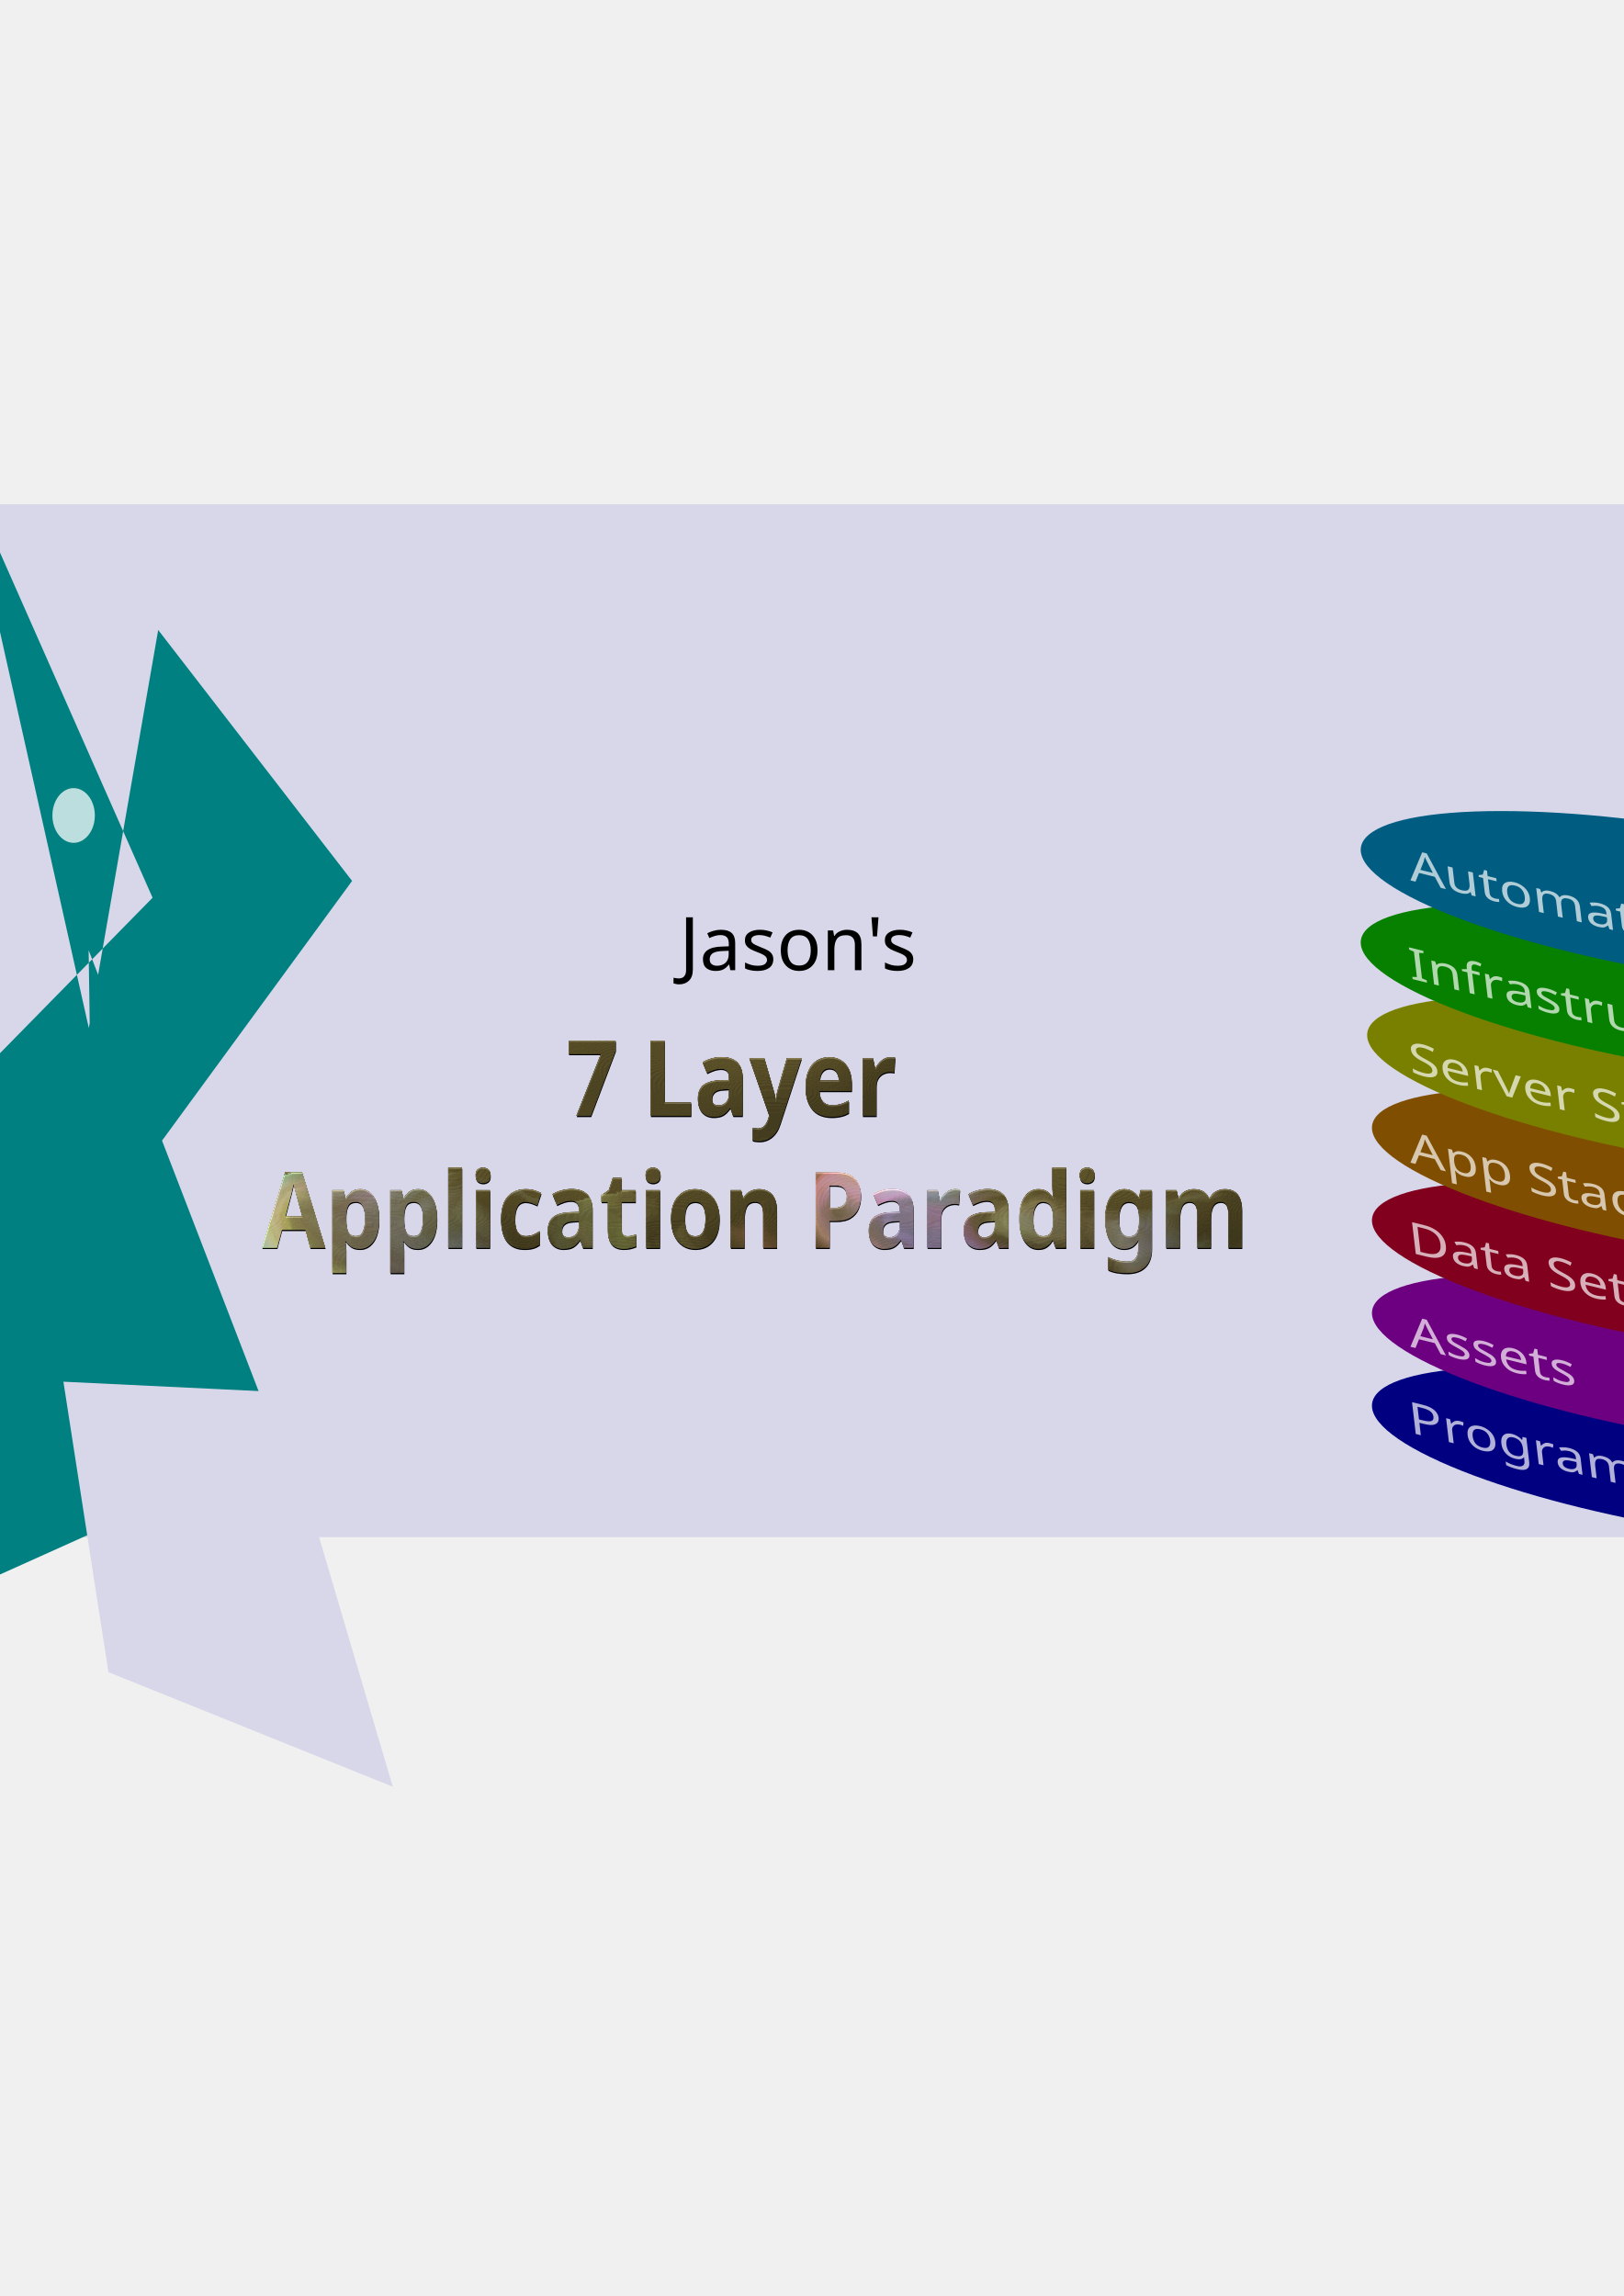
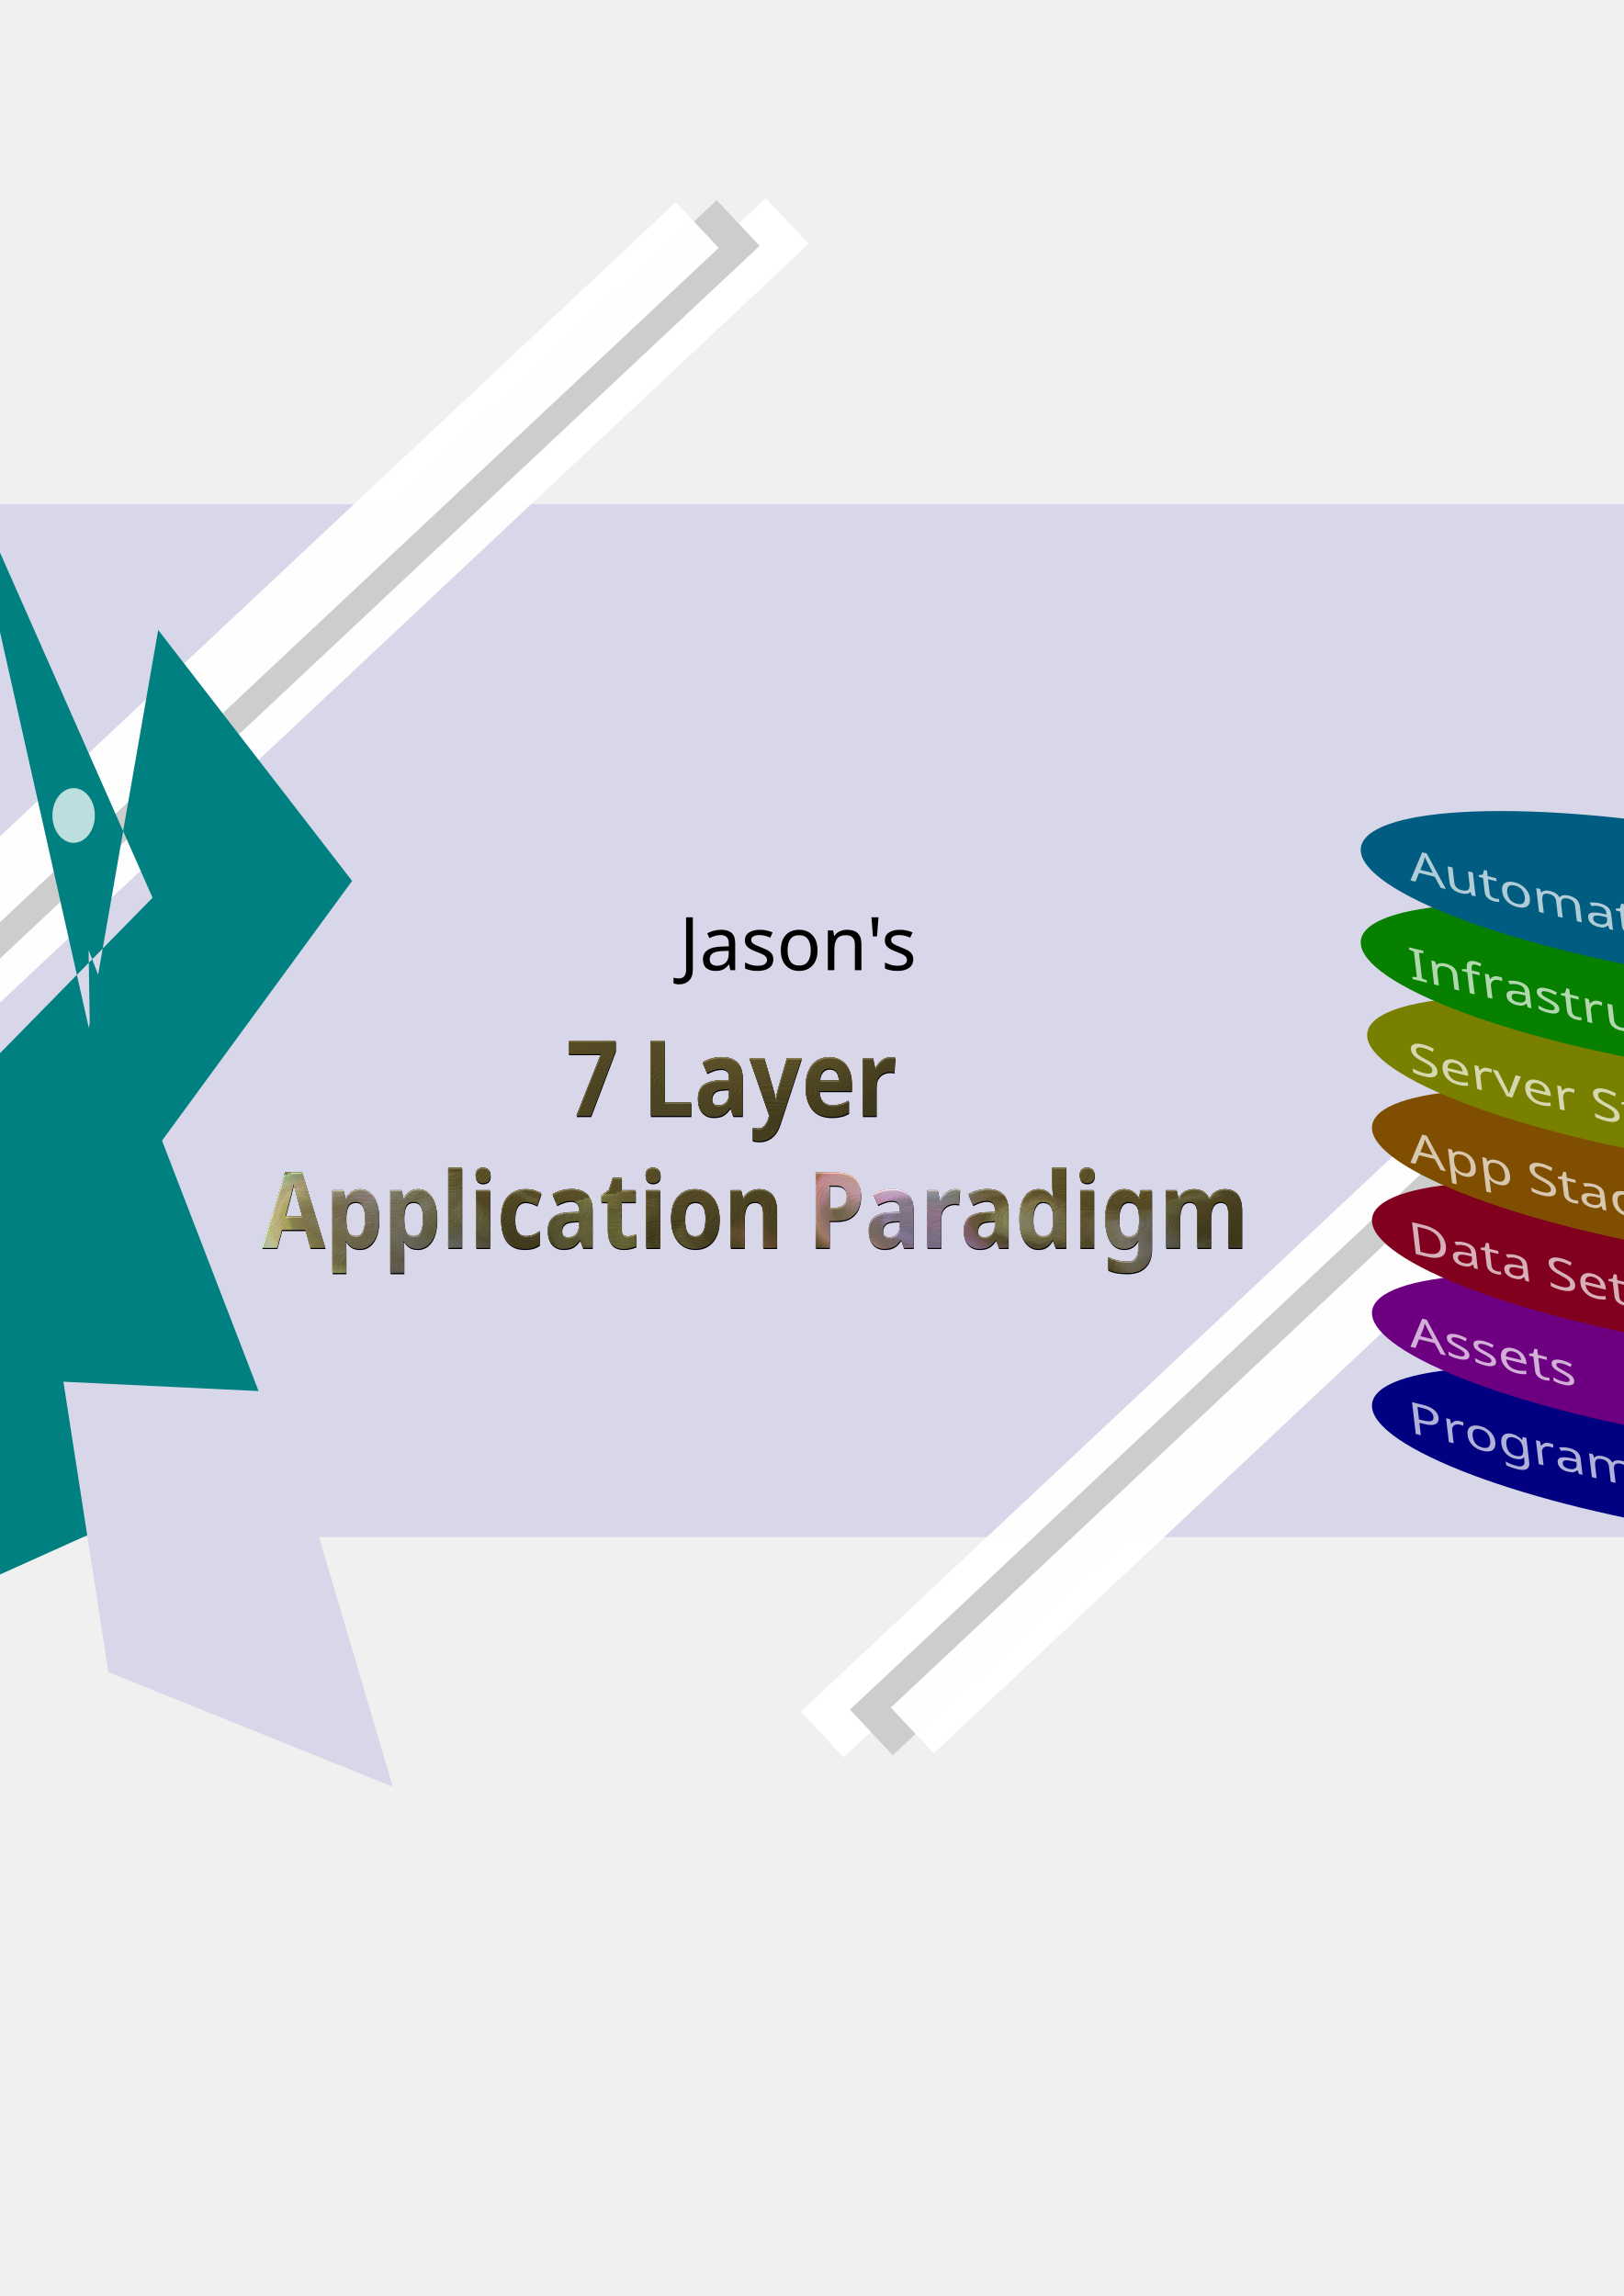
<svg xmlns="http://www.w3.org/2000/svg" xmlns:ns1="http://www.openswatchbook.org/uri/2009/osb" xmlns:xlink="http://www.w3.org/1999/xlink" width="210mm" height="297mm" viewBox="0 0 210 297" version="1.1" id="svg8">
  <defs id="defs2">
    <linearGradient id="linearGradient4101" ns1:paint="solid">
      <stop style="stop-color:#000000;stop-opacity:1;" offset="0" id="stop4099" />
    </linearGradient>
    <linearGradient id="linearGradient5654" ns1:paint="solid">
      <stop style="stop-color:#ffffff;stop-opacity:0.688;" offset="0" id="stop5652" />
    </linearGradient>
    <filter width="1.5" x="-0.25" height="1.5" y="-0.25" style="color-interpolation-filters:sRGB;" id="filter3714">
      <feGaussianBlur result="result8" stdDeviation="3" id="feGaussianBlur3688" />
      <feTurbulence baseFrequency="0.03 0.03" numOctaves="8" type="fractalNoise" result="result7" seed="77" id="feTurbulence3690" />
      <feColorMatrix values="1 0 0 0 0 0 1 0 0 0 0 0 1 0 0 0 0 0 1.6 -0.6 " result="result5" id="feColorMatrix3692" />
      <feComposite in2="result8" operator="in" in="result7" result="result6" id="feComposite3694" />
      <feDisplacementMap in2="result6" result="result4" scale="60" yChannelSelector="A" xChannelSelector="A" in="result5" id="feDisplacementMap3696" />
      <feConvolveMatrix order="3 3" kernelMatrix="2 0 0 0 4 0 0 0 -2 " targetX="2" targetY="2" divisor="2" result="result9" id="feConvolveMatrix3698" />
      <feComposite in2="SourceGraphic" operator="atop" in="result9" result="result10" id="feComposite3700" />
      <feBlend in2="result10" mode="darken" result="fbSourceGraphic" id="feBlend3702" />
      <feGaussianBlur result="result0" in="fbSourceGraphic" stdDeviation="5" id="feGaussianBlur3704" />
      <feSpecularLighting specularExponent="25" specularConstant="1" surfaceScale="5" lighting-color="rgb(242,215,108)" result="result1" in="result0" id="feSpecularLighting3708">
        <feDistantLight azimuth="235" elevation="60" id="feDistantLight3706" />
      </feSpecularLighting>
      <feComposite operator="in" result="result2" in="result1" in2="fbSourceGraphic" id="feComposite3710" />
      <feComposite k3="1" k2="1" operator="arithmetic" result="result4" in="fbSourceGraphic" in2="result2" id="feComposite3712" />
    </filter>
    <filter width="1.5" x="-0.25" height="1.5" y="-0.25" style="color-interpolation-filters:sRGB;" id="filter2033">
      <feGaussianBlur result="result8" stdDeviation="3" id="feGaussianBlur2007" />
      <feTurbulence baseFrequency="0.03 0.03" numOctaves="8" type="fractalNoise" result="result7" seed="77" id="feTurbulence2009" />
      <feColorMatrix values="1 0 0 0 0 0 1 0 0 0 0 0 1 0 0 0 0 0 1.6 -0.6 " result="result5" id="feColorMatrix2011" />
      <feComposite in2="result8" operator="in" in="result7" result="result6" id="feComposite2013" />
      <feDisplacementMap in2="result6" result="result4" scale="60" yChannelSelector="A" xChannelSelector="A" in="result5" id="feDisplacementMap2015" />
      <feConvolveMatrix order="3 3" kernelMatrix="2 0 0 0 4 0 0 0 -2 " targetX="2" targetY="2" divisor="2" result="result9" id="feConvolveMatrix2017" />
      <feComposite in2="SourceGraphic" operator="atop" in="result9" result="result10" id="feComposite2019" />
      <feBlend in2="result10" mode="darken" result="fbSourceGraphic" id="feBlend2021" />
      <feGaussianBlur result="result0" in="fbSourceGraphic" stdDeviation="5" id="feGaussianBlur2023" />
      <feSpecularLighting specularExponent="25" specularConstant="1" surfaceScale="5" lighting-color="rgb(242,215,108)" result="result1" in="result0" id="feSpecularLighting2027">
        <feDistantLight azimuth="235" elevation="60" id="feDistantLight2025" />
      </feSpecularLighting>
      <feComposite operator="in" result="result2" in="result1" in2="fbSourceGraphic" id="feComposite2029" />
      <feComposite k3="1" k2="1" operator="arithmetic" result="result4" in="fbSourceGraphic" in2="result2" id="feComposite2031" />
    </filter>
    <filter style="color-interpolation-filters:sRGB" id="filter4009" x="-0.136" width="1.272" y="-0.744" height="2.489">
      <feGaussianBlur stdDeviation="8.654" id="feGaussianBlur4011" />
    </filter>
    <linearGradient xlink:href="#linearGradient5654" id="linearGradient4073" gradientUnits="userSpaceOnUse" x1="122.028" y1="135.126" x2="171.582" y2="135.126" />
  </defs>
  <g id="layer1" style="display:inline">
    <rect style="fill:#d7d7e9;fill-opacity:1;stroke-width:0.246" id="rect5604" width="285.75" height="133.615" x="-30.427" y="65.225" />
    <rect id="rect3792" width="222.448" height="109.447" x="-4.677" y="60.894" style="fill:none;fill-opacity:1;stroke-width:0.265" />
+     <g id="g4126">
+       <rect transform="rotate(46.82007)" y="-54.694" x="86.467" height="224.648" width="8.101" id="rect4107" style="opacity:0.97;fill:#ffffff;fill-opacity:1;stroke:none;stroke-width:0.312;stroke-opacity:1" />
+       <rect style="opacity:0.97;fill:#cccccc;fill-opacity:1;stroke:none;stroke-width:0.312;stroke-opacity:1" id="rect4109" width="8.101" height="224.648" x="82.314" y="-49.882" transform="rotate(46.82007)" />
+       <rect style="opacity:0.97;fill:#ffffff;fill-opacity:1;stroke:none;stroke-width:0.312;stroke-opacity:1" id="rect4111" width="8.101" height="224.648" x="78.886" y="-45.843" transform="rotate(46.82007)" />
+     </g>
    <g id="g5541" transform="matrix(1.956497,0,0,2.101839,-94.31229,-104.2965)" style="stroke:none;stroke-opacity:1">
      <path transform="matrix(0.6253211,0,0,0.9795797,21.28315,15.53329)" d="m 52.872,112.396 -0.45,-17.899 20.294,31.29 -44.443,11.883 2.838,-33.226 -11.623,-17.321 -5.127,21.011 24.678,-0.042 1.446,-5.568 18.696,-11.324 -19.951,-26.826 13.213,35.016 7.333,-25.011 20.497,15.766 z" id="path4613" style="fill:#008080;stroke-width:0.265;stroke:none;stroke-opacity:1" />
      <ellipse ry="1.684" rx="1.403" cy="99.809" cx="53.072" id="path5537" style="fill:#ffffff;fill-opacity:0.742;stroke-width:0.265;stroke:none;stroke-opacity:1" />
    </g>
    <text id="text3686" y="125.504" x="87.86" style="font-style:normal;font-variant:normal;font-weight:normal;font-stretch:normal;font-size:12.788px;line-height:7.493px;font-family:Comfortaa;-inkscape-font-specification:'Comfortaa, Normal';font-variant-ligatures:normal;font-variant-caps:normal;font-variant-numeric:normal;font-feature-settings:normal;text-align:start;letter-spacing:0px;word-spacing:0px;writing-mode:lr-tb;text-anchor:start;fill:#000000;fill-opacity:1;stroke:none;stroke-width:0.3" xml:space="preserve">
      <tspan style="font-style:normal;font-variant:normal;font-weight:normal;font-stretch:normal;font-size:9.591px;font-family:Comfortaa;-inkscape-font-specification:'Comfortaa, Normal';font-variant-ligatures:normal;font-variant-caps:normal;font-variant-numeric:normal;font-feature-settings:normal;text-align:start;writing-mode:lr-tb;text-anchor:start;stroke-width:0.3" y="125.504" x="87.86" id="tspan3684">Jason's</tspan>
    </text>
+     <g id="g4134" transform="rotate(-180,104.0846,126.4731)">
+       <rect style="opacity:0.97;fill:#ffffff;fill-opacity:1;stroke:none;stroke-width:0.312;stroke-opacity:1" id="rect4128" width="8.101" height="224.648" x="86.467" y="-54.694" transform="rotate(46.82007)" />
+       <rect transform="rotate(46.82007)" y="-49.882" x="82.314" height="224.648" width="8.101" id="rect4130" style="opacity:0.97;fill:#cccccc;fill-opacity:1;stroke:none;stroke-width:0.312;stroke-opacity:1" />
+       <rect transform="rotate(46.82007)" y="-45.843" x="78.886" height="224.648" width="8.101" id="rect4132" style="opacity:0.97;fill:#ffffff;fill-opacity:1;stroke:none;stroke-width:0.312;stroke-opacity:1" />
+     </g>
    <g id="g5739" transform="translate(30.1625,26.45834)">
      <g transform="translate(28.575,5.027083)" id="g5602">
        <ellipse style="fill:#000080;fill-opacity:1;stroke-width:0.182" id="path5581" cx="163.002" cy="359.976" rx="34.68" ry="26.769" transform="matrix(-1,0,0.8998763,0.4361451,0,0)" />
        <ellipse transform="matrix(-1,0,0.8998763,0.4361451,0,0)" ry="26.769" rx="34.68" cy="332.501" cx="138.277" id="ellipse5583" style="fill:#6d0080;fill-opacity:1;stroke-width:0.182" />
        <ellipse style="fill:#80001e;fill-opacity:1;stroke-width:0.182" id="ellipse5585" cx="113.553" cy="305.025" rx="34.68" ry="26.769" transform="matrix(-1,0,0.8998763,0.4361451,0,0)" />
        <ellipse transform="matrix(-1,0,0.8998763,0.4361451,0,0)" ry="26.769" rx="34.68" cy="277.55" cx="88.829" id="ellipse5587" style="fill:#804e00;fill-opacity:1;stroke-width:0.182" />
        <ellipse style="fill:#798000;fill-opacity:1;stroke-width:0.182" id="ellipse5589" cx="64.727" cy="250.075" rx="34.68" ry="26.769" transform="matrix(-1,0,0.8998763,0.4361451,0,0)" />
        <ellipse transform="matrix(-1,0,0.8998763,0.4361451,0,0)" ry="26.769" rx="34.68" cy="222.599" cx="40.833" id="ellipse5591" style="fill:#078000;fill-opacity:1;stroke-width:0.182" />
        <ellipse style="fill:#005c80;fill-opacity:1;stroke-width:0.182" id="ellipse5593" cx="16.109" cy="195.124" rx="34.68" ry="26.769" transform="matrix(-1,0,0.8998763,0.4361451,0,0)" />
      </g>
      <text transform="matrix(1.134373,0.2780088,0.1062672,0.9075882,0,0)" id="text5608" y="56.847" x="128.893" style="font-style:normal;font-weight:normal;font-size:6.35px;line-height:4.623px;font-family:sans-serif;letter-spacing:0px;word-spacing:0px;fill:#000000;fill-opacity:1;stroke:none;stroke-width:0.185" xml:space="preserve">
        <tspan style="font-size:6.35px;fill:#ffffff;fill-opacity:0.686;stroke-width:0.185" y="56.847" x="128.893" id="tspan5606">Automation</tspan>
      </text>
      <text xml:space="preserve" style="font-style:normal;font-weight:normal;font-size:6.35px;line-height:4.623px;font-family:sans-serif;letter-spacing:0px;word-spacing:0px;fill:#000000;fill-opacity:1;stroke:none;stroke-width:0.185" x="127.544" y="71.253" id="text5630" transform="matrix(1.134373,0.2780088,0.1062672,0.9075882,0,0)">
        <tspan id="tspan5628" x="127.544" y="71.253" style="font-size:6.35px;fill:#ffffff;fill-opacity:0.686;stroke-width:0.185">Infrastructure</tspan>
      </text>
      <text transform="matrix(1.134373,0.2780088,0.1062672,0.9075882,0,0)" id="text5634" y="85.059" x="126.25" style="font-style:normal;font-weight:normal;font-size:6.35px;line-height:4.623px;font-family:sans-serif;letter-spacing:0px;word-spacing:0px;fill:#000000;fill-opacity:1;stroke:none;stroke-width:0.185" xml:space="preserve">
        <tspan style="font-size:6.35px;fill:#ffffff;fill-opacity:0.686;stroke-width:0.185" y="85.059" x="126.25" id="tspan5632">Server Stack</tspan>
      </text>
      <text xml:space="preserve" style="font-style:normal;font-weight:normal;font-size:6.35px;line-height:4.623px;font-family:sans-serif;letter-spacing:0px;word-spacing:0px;fill:#000000;fill-opacity:1;stroke:none;stroke-width:0.185" x="125.013" y="98.265" id="text5638" transform="matrix(1.134373,0.2780088,0.1062672,0.9075882,0,0)">
        <tspan id="tspan5636" x="125.013" y="98.265" style="font-size:6.35px;fill:#ffffff;fill-opacity:0.686;stroke-width:0.185">App Stack</tspan>
      </text>
      <text transform="matrix(1.134373,0.2780088,0.1062672,0.9075882,0,0)" id="text5642" y="111.471" x="123.776" style="font-style:normal;font-weight:normal;font-size:6.35px;line-height:4.623px;font-family:sans-serif;letter-spacing:0px;word-spacing:0px;fill:#000000;fill-opacity:1;stroke:none;stroke-width:0.185" xml:space="preserve">
        <tspan style="font-size:6.35px;fill:#ffffff;fill-opacity:0.686;stroke-width:0.185" y="111.471" x="123.776" id="tspan5640">Data Sets</tspan>
      </text>
      <text xml:space="preserve" style="font-style:normal;font-weight:normal;font-size:6.35px;line-height:4.623px;font-family:sans-serif;letter-spacing:0px;word-spacing:0px;fill:#000000;fill-opacity:1;stroke:none;stroke-width:0.185" x="122.483" y="125.278" id="text5646" transform="matrix(1.134373,0.2780088,0.1062672,0.9075882,0,0)">
        <tspan id="tspan5644" x="122.483" y="125.278" style="font-size:6.35px;fill:#ffffff;fill-opacity:0.686;stroke-width:0.185">Assets</tspan>
      </text>
      <text transform="matrix(1.134373,0.2780088,0.1062672,0.9075882,0,0)" id="text5650" y="137.883" x="121.302" style="font-style:normal;font-weight:normal;font-size:6.35px;line-height:4.623px;font-family:sans-serif;letter-spacing:0px;word-spacing:0px;fill:url(#linearGradient4073);fill-opacity:1;stroke:none;stroke-width:0.185" xml:space="preserve">
        <tspan style="font-size:6.35px;fill:url(#linearGradient4073);fill-opacity:1;stroke-width:0.185" y="137.883" x="121.302" id="tspan5648">Program Flow</tspan>
      </text>
    </g>
    <path style="fill:#d7d7e9;stroke:none;stroke-width:0.265px;stroke-linecap:butt;stroke-linejoin:miter;stroke-opacity:1;fill-opacity:1" d="M 14.023,216.302 8.202,178.731 35.719,180.054 50.8,231.119 Z" id="path4075" />
  </g>
  <g id="layer2" style="display:none;opacity:0.5">
    <text transform="scale(0.9319513,1.073017)" id="text1983" y="134.665" x="113.144" style="font-style:normal;font-weight:normal;font-size:12.7px;line-height:7.013px;font-family:sans-serif;letter-spacing:0px;word-spacing:0px;opacity:0.97;fill:#928e1c;fill-opacity:1;stroke:none;stroke-width:0.281;filter:url(#filter4009)" xml:space="preserve">
      <tspan style="font-weight:bold;font-size:12.7px;line-height:15.904px;text-align:center;text-anchor:middle;fill:#928e1c;fill-opacity:1;stroke-width:0.281" y="134.665" x="113.144" id="tspan1979">7 Layer</tspan>
      <tspan id="tspan1981" style="font-weight:bold;font-size:12.7px;line-height:15.904px;text-align:center;text-anchor:middle;fill:#928e1c;fill-opacity:1;stroke-width:0.281" y="150.569" x="113.144">Application Paradigm</tspan>
    </text>
  </g>
  <g style="display:inline;opacity:1" id="g3923">
    <text xml:space="preserve" style="font-style:normal;font-weight:normal;font-size:12.7px;line-height:7.013px;font-family:sans-serif;letter-spacing:0px;word-spacing:0px;opacity:1;fill:#000000;fill-opacity:1;stroke:none;stroke-width:0.281" x="113.144" y="134.665" id="text3921" transform="scale(0.9319513,1.073017)">
      <tspan id="tspan3917" x="113.144" y="134.665" style="font-weight:bold;font-size:12.7px;line-height:15.904px;text-align:center;text-anchor:middle;fill:#000000;fill-opacity:1;stroke-width:0.281">7 Layer</tspan>
      <tspan x="113.144" y="150.569" style="font-weight:bold;font-size:12.7px;line-height:15.904px;text-align:center;text-anchor:middle;fill:#000000;fill-opacity:1;stroke-width:0.281" id="tspan3919">Application Paradigm</tspan>
    </text>
  </g>
  <g id="layer3" style="display:inline;opacity:0.837">
    <text xml:space="preserve" style="font-style:normal;font-weight:normal;font-size:12.7px;line-height:7.013px;font-family:sans-serif;letter-spacing:0px;word-spacing:0px;display:inline;fill:#000000;fill-opacity:1;stroke:none;stroke-width:0.281;filter:url(#filter2033)" x="113.091" y="134.508" id="text1925" transform="scale(0.9319512,1.073017)">
      <tspan id="tspan1923" x="113.091" y="134.508" style="font-weight:bold;font-size:12.7px;line-height:15.904px;text-align:center;text-anchor:middle;stroke-width:0.281">7 Layer</tspan>
      <tspan x="113.091" y="150.412" style="font-weight:bold;font-size:12.7px;line-height:15.904px;text-align:center;text-anchor:middle;stroke-width:0.281" id="tspan1927">Application Paradigm</tspan>
    </text>
  </g>
  <g id="g4025" style="display:inline;opacity:0.114">
    <text transform="scale(0.9319513,1.073017)" id="text4023" y="134.665" x="113.144" style="font-style:normal;font-weight:normal;font-size:12.7px;line-height:7.013px;font-family:sans-serif;letter-spacing:0px;word-spacing:0px;opacity:1;fill:#000000;fill-opacity:1;stroke:none;stroke-width:0.281" xml:space="preserve">
      <tspan style="font-weight:bold;font-size:12.7px;line-height:15.904px;text-align:center;text-anchor:middle;fill:#000000;fill-opacity:1;stroke-width:0.281" y="134.665" x="113.144" id="tspan4019">7 Layer</tspan>
      <tspan id="tspan4021" style="font-weight:bold;font-size:12.7px;line-height:15.904px;text-align:center;text-anchor:middle;fill:#000000;fill-opacity:1;stroke-width:0.281" y="150.569" x="113.144">Application Paradigm</tspan>
    </text>
  </g>
</svg>
